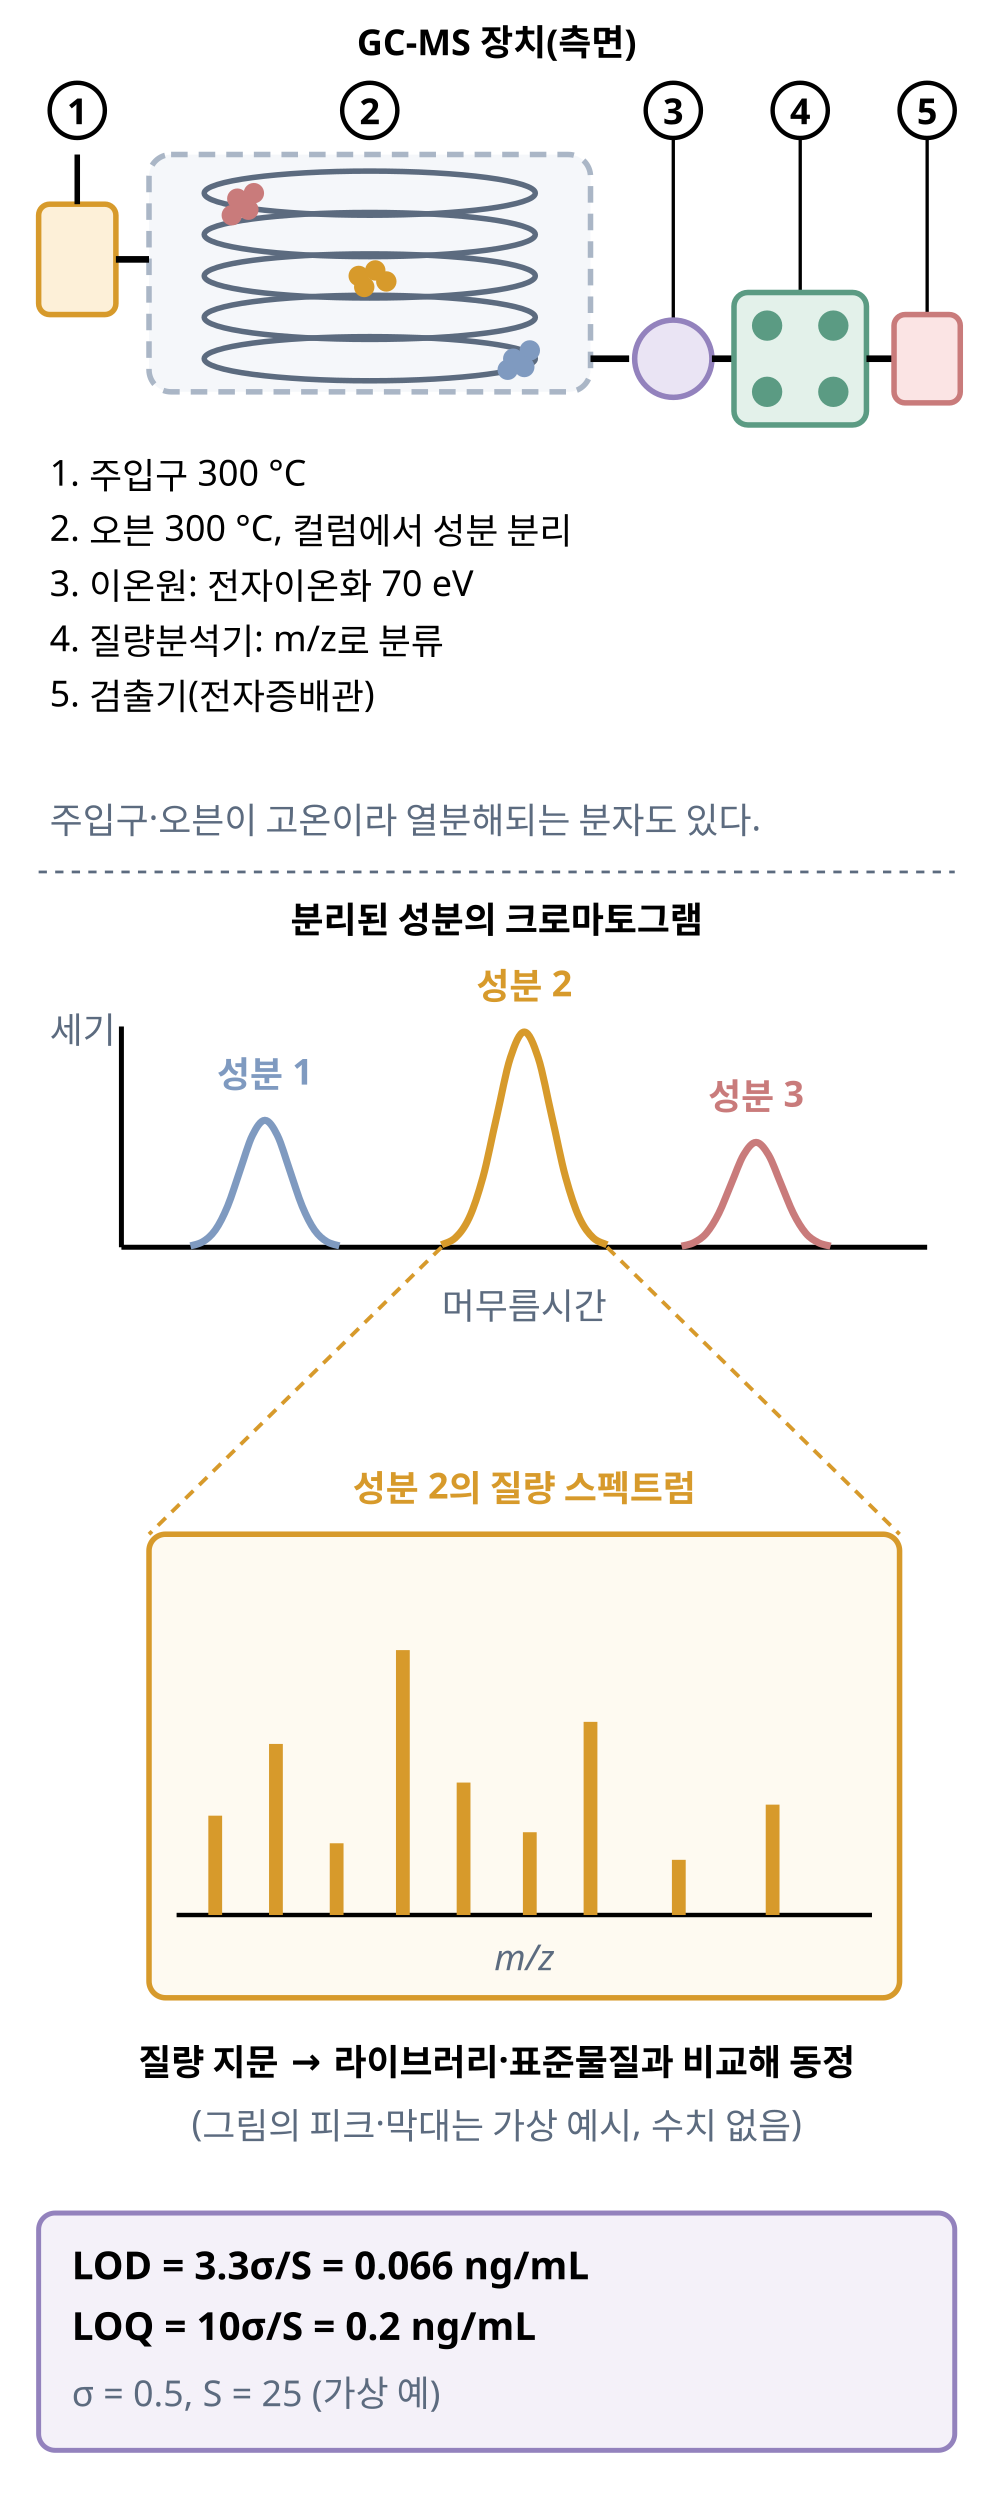
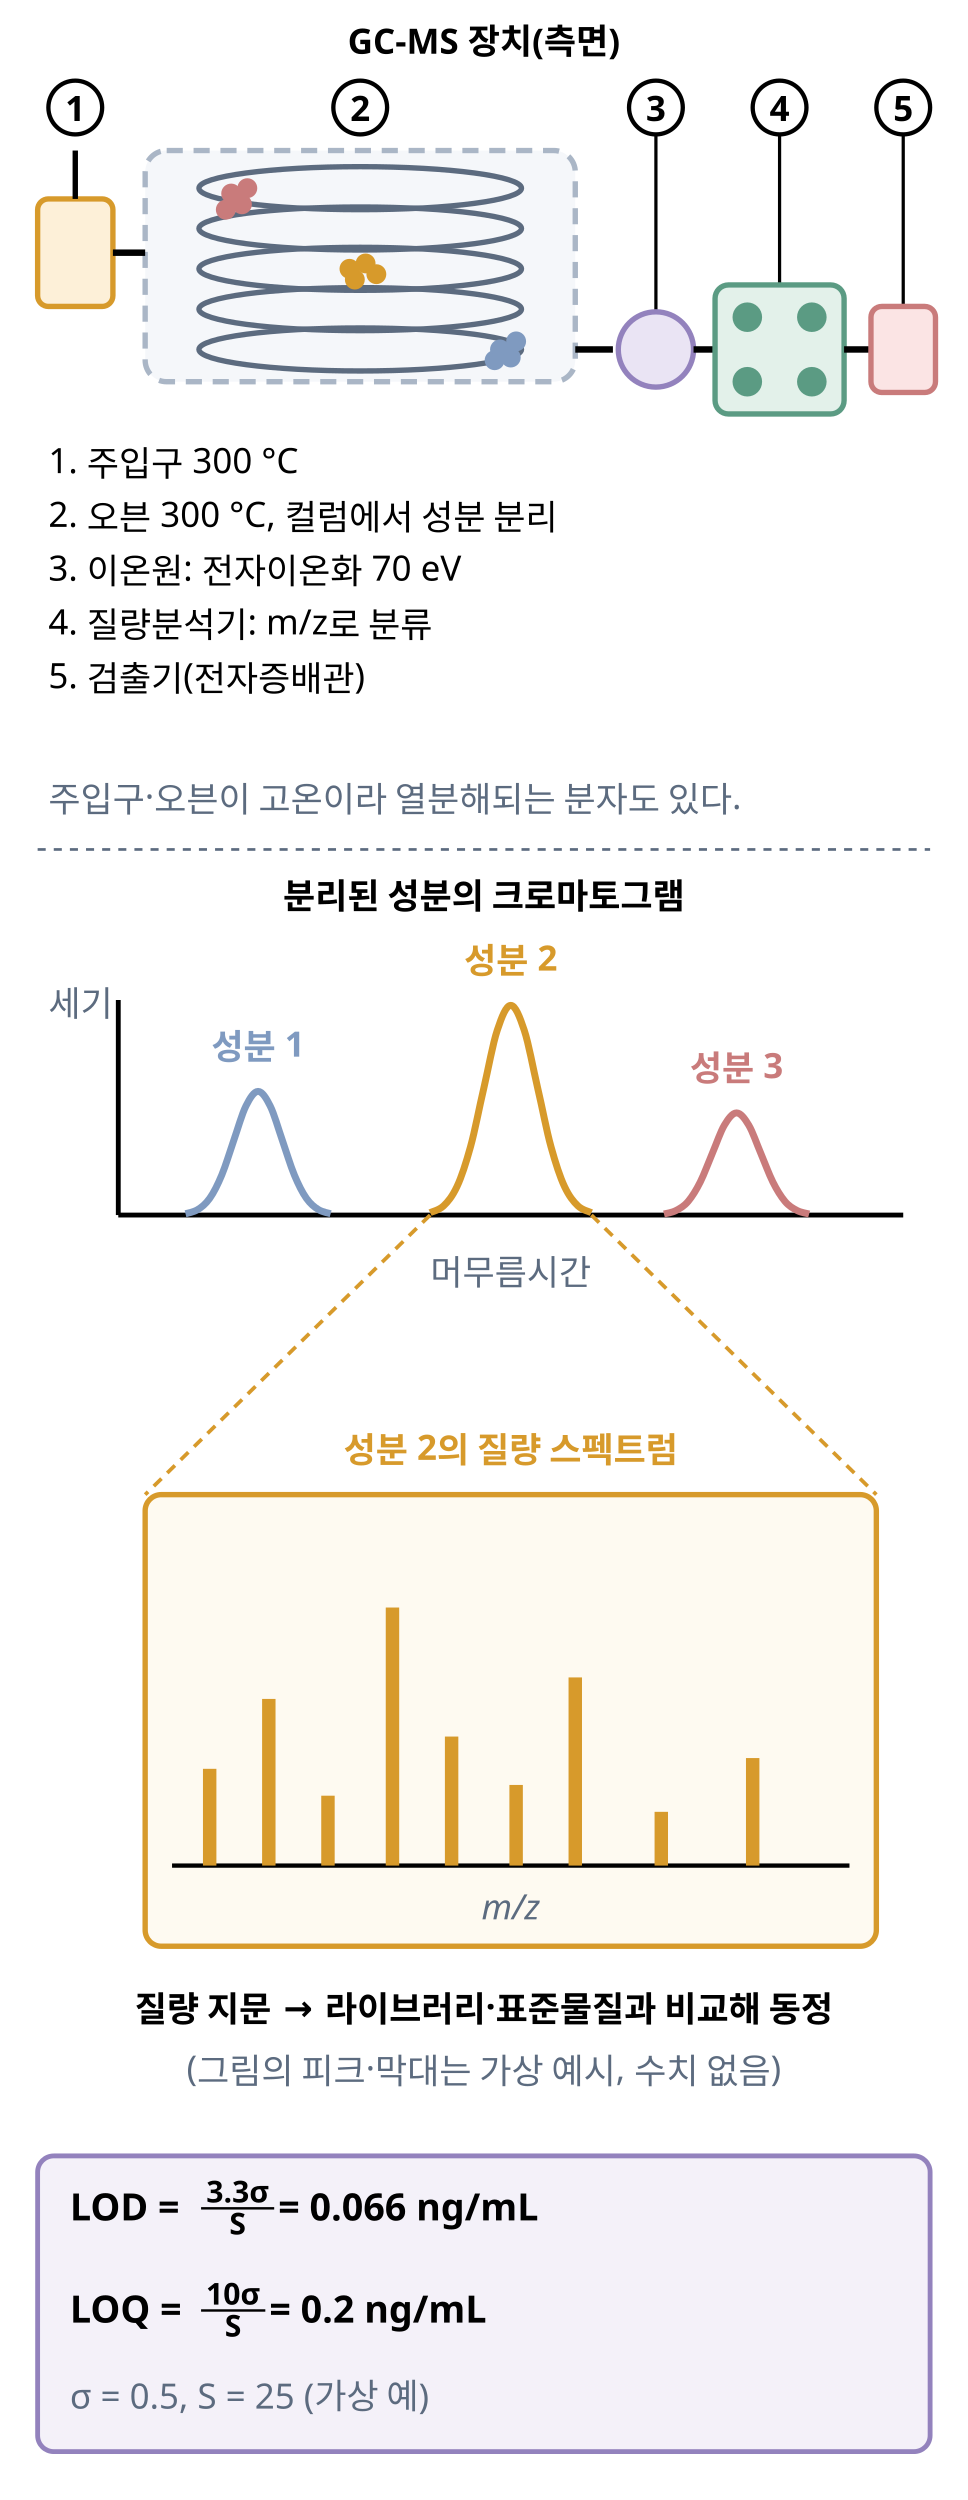
- <svg xmlns="http://www.w3.org/2000/svg" class="si si-illus" viewBox="0 0 360 906" style="max-width:360px;color:var(--si-ink,var(--text,#1f2328))" role="img" aria-labelledby="gc-ms-forensic-analysis-t" font-family="'Pretendard','Noto Sans KR','Apple SD Gothic Neo',sans-serif" font-size="13" fill="currentColor">
+ <svg xmlns="http://www.w3.org/2000/svg" class="si si-illus" viewBox="0 0 360 930" style="max-width:360px;color:var(--si-ink,var(--text,#1f2328))" role="img" aria-labelledby="gc-ms-forensic-analysis-t" font-family="'Pretendard','Noto Sans KR','Apple SD Gothic Neo',sans-serif" font-size="13" fill="currentColor">
  <defs />
  <line x1="244" y1="50" x2="244" y2="116" style="stroke:currentColor;fill:none" stroke-width="1.2" />
  <line x1="290" y1="50" x2="290" y2="106" style="stroke:currentColor;fill:none" stroke-width="1.2" />
  <line x1="336" y1="50" x2="336" y2="114" style="stroke:currentColor;fill:none" stroke-width="1.2" />
  <text x="180" y="20" text-anchor="middle" font-weight="700">GC-MS 장치(측면)</text>
  <rect x="14" y="74" width="28" height="40" rx="4" style="stroke:var(--si-amber-s,#d79a2b);fill:var(--si-amber-f,#fdf0d8)" stroke-width="2" />
  <line x1="28" y1="56" x2="28" y2="74" style="stroke:currentColor;fill:none" stroke-width="2" />
  <rect x="54" y="56" width="160" height="86" rx="8" style="stroke:var(--si-gray-s,#aab6c6);fill:var(--si-gray-f,#eef1f6)" stroke-width="2" stroke-dasharray="6 4" fill-opacity="0.6" />
  <ellipse cx="134" cy="70" rx="60" ry="8" style="stroke:var(--si-general,#5c6b7f);fill:none" stroke-width="2" />
  <ellipse cx="134" cy="85" rx="60" ry="8" style="stroke:var(--si-general,#5c6b7f);fill:none" stroke-width="2" />
  <ellipse cx="134" cy="100" rx="60" ry="8" style="stroke:var(--si-general,#5c6b7f);fill:none" stroke-width="2" />
  <ellipse cx="134" cy="115" rx="60" ry="8" style="stroke:var(--si-general,#5c6b7f);fill:none" stroke-width="2" />
  <ellipse cx="134" cy="130" rx="60" ry="8" style="stroke:var(--si-general,#5c6b7f);fill:none" stroke-width="2" />
  <circle cx="86" cy="72" r="3.2" style="stroke:var(--si-rose-s,#c97b7b);fill:var(--si-rose-s,#c97b7b)" stroke-width="1" />
  <circle cx="92" cy="70" r="3.2" style="stroke:var(--si-rose-s,#c97b7b);fill:var(--si-rose-s,#c97b7b)" stroke-width="1" />
  <circle cx="90" cy="76" r="3.2" style="stroke:var(--si-rose-s,#c97b7b);fill:var(--si-rose-s,#c97b7b)" stroke-width="1" />
  <circle cx="84" cy="78" r="3.2" style="stroke:var(--si-rose-s,#c97b7b);fill:var(--si-rose-s,#c97b7b)" stroke-width="1" />
  <circle cx="130" cy="100" r="3.2" style="stroke:var(--si-amber-s,#d79a2b);fill:var(--si-amber-s,#d79a2b)" stroke-width="1" />
  <circle cx="136" cy="98" r="3.2" style="stroke:var(--si-amber-s,#d79a2b);fill:var(--si-amber-s,#d79a2b)" stroke-width="1" />
  <circle cx="132" cy="104" r="3.2" style="stroke:var(--si-amber-s,#d79a2b);fill:var(--si-amber-s,#d79a2b)" stroke-width="1" />
  <circle cx="140" cy="102" r="3.2" style="stroke:var(--si-amber-s,#d79a2b);fill:var(--si-amber-s,#d79a2b)" stroke-width="1" />
  <circle cx="186" cy="130" r="3.2" style="stroke:var(--si-blue-s,#7f9ac0);fill:var(--si-blue-s,#7f9ac0)" stroke-width="1" />
  <circle cx="192" cy="127" r="3.2" style="stroke:var(--si-blue-s,#7f9ac0);fill:var(--si-blue-s,#7f9ac0)" stroke-width="1" />
  <circle cx="190" cy="133" r="3.2" style="stroke:var(--si-blue-s,#7f9ac0);fill:var(--si-blue-s,#7f9ac0)" stroke-width="1" />
  <circle cx="184" cy="134" r="3.2" style="stroke:var(--si-blue-s,#7f9ac0);fill:var(--si-blue-s,#7f9ac0)" stroke-width="1" />
  <line x1="42" y1="94" x2="54" y2="94" style="stroke:currentColor;fill:none" stroke-width="2.4" />
  <line x1="214" y1="130" x2="228" y2="130" style="stroke:currentColor;fill:none" stroke-width="2.4" />
  <circle cx="244" cy="130" r="14" style="stroke:var(--si-violet-s,#9382bd);fill:var(--si-violet-f,#eae4f4)" stroke-width="2" />
  <line x1="258" y1="130" x2="266" y2="130" style="stroke:currentColor;fill:none" stroke-width="2.4" />
  <rect x="266" y="106" width="48" height="48" rx="5" style="stroke:var(--si-green-s,#5b9b83);fill:var(--si-green-f,#e3f1ea)" stroke-width="2" />
  <circle cx="278" cy="118" r="5" style="stroke:var(--si-green-s,#5b9b83);fill:var(--si-green-s,#5b9b83)" stroke-width="1" />
  <circle cx="302" cy="118" r="5" style="stroke:var(--si-green-s,#5b9b83);fill:var(--si-green-s,#5b9b83)" stroke-width="1" />
  <circle cx="278" cy="142" r="5" style="stroke:var(--si-green-s,#5b9b83);fill:var(--si-green-s,#5b9b83)" stroke-width="1" />
  <circle cx="302" cy="142" r="5" style="stroke:var(--si-green-s,#5b9b83);fill:var(--si-green-s,#5b9b83)" stroke-width="1" />
  <line x1="314" y1="130" x2="324" y2="130" style="stroke:currentColor;fill:none" stroke-width="2.4" />
  <rect x="324" y="114" width="24" height="32" rx="4" style="stroke:var(--si-rose-s,#c97b7b);fill:var(--si-rose-f,#fbe4e4)" stroke-width="2" />
  <circle cx="28" cy="40" r="10" style="stroke:currentColor;fill:var(--si-bg,#ffffff)" stroke-width="1.6" />
  <text x="28" y="45" text-anchor="middle" font-weight="700">1</text>
  <circle cx="134" cy="40" r="10" style="stroke:currentColor;fill:var(--si-bg,#ffffff)" stroke-width="1.6" />
  <text x="134" y="45" text-anchor="middle" font-weight="700">2</text>
  <circle cx="244" cy="40" r="10" style="stroke:currentColor;fill:var(--si-bg,#ffffff)" stroke-width="1.6" />
  <text x="244" y="45" text-anchor="middle" font-weight="700">3</text>
  <circle cx="290" cy="40" r="10" style="stroke:currentColor;fill:var(--si-bg,#ffffff)" stroke-width="1.6" />
  <text x="290" y="45" text-anchor="middle" font-weight="700">4</text>
  <circle cx="336" cy="40" r="10" style="stroke:currentColor;fill:var(--si-bg,#ffffff)" stroke-width="1.6" />
  <text x="336" y="45" text-anchor="middle" font-weight="700">5</text>
  <text x="18" y="176">1. 주입구 300 °C</text>
  <text x="18" y="196">2. 오븐 300 °C, 컬럼에서 성분 분리</text>
  <text x="18" y="216">3. 이온원: 전자이온화 70 eV</text>
  <text x="18" y="236">4. 질량분석기: m/z로 분류</text>
  <text x="18" y="256">5. 검출기(전자증배관)</text>
  <text x="18" y="302" style="fill:var(--si-general,#5c6b7f)">주입구·오븐이 고온이라 열분해되는 분자도 있다.</text>
  <line x1="14" y1="316" x2="346" y2="316" style="stroke:var(--si-general,#5c6b7f);fill:none" stroke-width="1" stroke-dasharray="3 3" />
  <text x="180" y="338" text-anchor="middle" font-weight="700">분리된 성분의 크로마토그램</text>
  <line x1="44" y1="452" x2="336" y2="452" style="stroke:currentColor;fill:none" stroke-width="1.8" />
  <line x1="44" y1="452" x2="44" y2="372" style="stroke:currentColor;fill:none" stroke-width="1.8" />
  <text x="190" y="478" text-anchor="middle" style="fill:var(--si-general,#5c6b7f)">머무름시간</text>
  <text x="18" y="378" style="fill:var(--si-general,#5c6b7f)">세기</text>
  <path d="M69,451.5 C69.8,451.3 72,450.9 73.5,450 C75,449.1 76.5,447.9 78,445.8 C79.5,443.7 81,440.7 82.5,437.1 C84,433.5 85.5,428.4 87,424.1 C88.5,419.8 90,414.4 91.5,411.4 C93,408.4 94.5,406 96,406 C97.5,406 99,408.4 100.5,411.4 C102,414.4 103.5,419.8 105,424.1 C106.5,428.4 108,433.5 109.5,437.1 C111,440.7 112.5,443.7 114,445.8 C115.5,447.9 117,449.1 118.5,450 C120,450.9 122.3,451.3 123,451.5" style="stroke:var(--si-blue-s,#7f9ac0);fill:none" stroke-width="2.6" />
  <path d="M160,451.1 C160.8,450.7 163.3,450.2 165,448.6 C166.7,447 168.3,445 170,441.4 C171.7,437.8 173.3,432.8 175,426.7 C176.7,420.6 178.3,411.9 180,404.7 C181.7,397.4 183.3,388.3 185,383.2 C186.7,378.1 188.3,374 190,374 C191.7,374 193.3,378.1 195,383.2 C196.7,388.3 198.3,397.4 200,404.7 C201.7,411.9 203.3,420.6 205,426.7 C206.7,432.8 208.3,437.8 210,441.4 C211.7,445 213.3,447 215,448.6 C216.7,450.2 219.2,450.7 220,451.1" style="stroke:var(--si-amber-s,#d79a2b);fill:none" stroke-width="2.6" />
  <path d="M247,451.6 C247.8,451.4 250,451.1 251.5,450.3 C253,449.5 254.5,448.7 256,446.9 C257.5,445.1 259,442.7 260.5,439.7 C262,436.7 263.5,432.5 265,429 C266.5,425.5 268,421 269.5,418.5 C271,416 272.5,414 274,414 C275.5,414 277,416 278.5,418.5 C280,421 281.5,425.5 283,429 C284.5,432.5 286,436.7 287.5,439.7 C289,442.7 290.5,445.1 292,446.9 C293.5,448.7 295,449.5 296.5,450.3 C298,451.1 300.3,451.4 301,451.6" style="stroke:var(--si-rose-s,#c97b7b);fill:none" stroke-width="2.6" />
  <text x="96" y="394" text-anchor="middle" font-weight="700" style="fill:var(--si-blue-s,#7f9ac0)">성분 1</text>
  <text x="190" y="362" text-anchor="middle" font-weight="700" style="fill:var(--si-amber-s,#d79a2b)">성분 2</text>
  <text x="274" y="402" text-anchor="middle" font-weight="700" style="fill:var(--si-rose-s,#c97b7b)">성분 3</text>
  <line x1="160" y1="452" x2="54" y2="556" style="stroke:var(--si-amber-s,#d79a2b);fill:none" stroke-width="1.4" stroke-dasharray="4 3" />
  <line x1="220" y1="452" x2="326" y2="556" style="stroke:var(--si-amber-s,#d79a2b);fill:none" stroke-width="1.4" stroke-dasharray="4 3" />
  <rect x="54" y="556" width="272" height="168" rx="6" style="stroke:var(--si-amber-s,#d79a2b);fill:var(--si-amber-f,#fdf0d8)" stroke-width="2" fill-opacity="0.35" />
  <text x="190" y="544" text-anchor="middle" font-weight="700" style="fill:var(--si-amber-s,#d79a2b)">성분 2의 질량 스펙트럼</text>
  <line x1="64" y1="694" x2="316" y2="694" style="stroke:currentColor;fill:none" stroke-width="1.6" />
  <line x1="78" y1="694" x2="78" y2="658" style="stroke:var(--si-amber-s,#d79a2b);fill:none" stroke-width="5" />
  <line x1="100" y1="694" x2="100" y2="632" style="stroke:var(--si-amber-s,#d79a2b);fill:none" stroke-width="5" />
  <line x1="122" y1="694" x2="122" y2="668" style="stroke:var(--si-amber-s,#d79a2b);fill:none" stroke-width="5" />
  <line x1="146" y1="694" x2="146" y2="598" style="stroke:var(--si-amber-s,#d79a2b);fill:none" stroke-width="5" />
  <line x1="168" y1="694" x2="168" y2="646" style="stroke:var(--si-amber-s,#d79a2b);fill:none" stroke-width="5" />
  <line x1="192" y1="694" x2="192" y2="664" style="stroke:var(--si-amber-s,#d79a2b);fill:none" stroke-width="5" />
  <line x1="214" y1="694" x2="214" y2="624" style="stroke:var(--si-amber-s,#d79a2b);fill:none" stroke-width="5" />
  <line x1="246" y1="694" x2="246" y2="674" style="stroke:var(--si-amber-s,#d79a2b);fill:none" stroke-width="5" />
  <line x1="280" y1="694" x2="280" y2="654" style="stroke:var(--si-amber-s,#d79a2b);fill:none" stroke-width="5" />
  <text x="190" y="714" text-anchor="middle" font-style="italic" style="fill:var(--si-general,#5c6b7f)">m/z</text>
  <text x="180" y="752" text-anchor="middle" font-weight="700">질량 지문 → 라이브러리·표준물질과 비교해 동정</text>
  <text x="180" y="774" text-anchor="middle" style="fill:var(--si-general,#5c6b7f)">(그림의 피크·막대는 가상 예시, 수치 없음)</text>
-   <rect x="14" y="802" width="332" height="86" rx="6" style="stroke:var(--si-violet-s,#9382bd);fill:var(--si-violet-f,#eae4f4)" stroke-width="1.8" fill-opacity="0.5" />
-   <text x="26" y="826" font-size="14" font-weight="700">LOD = 3.3σ/S = 0.066 ng/mL</text>
-   <text x="26" y="848" font-size="14" font-weight="700">LOQ = 10σ/S = 0.2 ng/mL</text>
-   <text x="26" y="872" style="fill:var(--si-general,#5c6b7f)">σ = 0.5, S = 25 (가상 예)</text>
+   <rect x="14" y="802" width="332" height="110" rx="6" style="stroke:var(--si-violet-s,#9382bd);fill:var(--si-violet-f,#eae4f4)" stroke-width="1.8" fill-opacity="0.5" />
+   <g class="si-rich" font-size="14" font-weight="700">
+     <text x="26" y="826">LOD = </text>
+     <text x="88.4" y="819.3" text-anchor="middle" font-size="11.2">3.3σ</text>
+     <line x1="74.8" y1="821.5" x2="102" y2="821.5" style="stroke:currentColor" stroke-width="0.9" />
+     <text x="88.4" y="831.2" text-anchor="middle" font-size="11.2">S</text>
+     <text x="103.5" y="826"> = 0.066 ng/mL</text>
+   </g>
+   <g class="si-rich" font-size="14" font-weight="700">
+     <text x="26" y="864">LOQ = </text>
+     <text x="86.7" y="857.3" text-anchor="middle" font-size="11.2">10σ</text>
+     <line x1="74.8" y1="859.5" x2="98.7" y2="859.5" style="stroke:currentColor" stroke-width="0.9" />
+     <text x="86.7" y="869.2" text-anchor="middle" font-size="11.2">S</text>
+     <text x="100.2" y="864"> = 0.2 ng/mL</text>
+   </g>
+   <text x="26" y="896" style="fill:var(--si-general,#5c6b7f)">σ = 0.5, S = 25 (가상 예)</text>
</svg>
